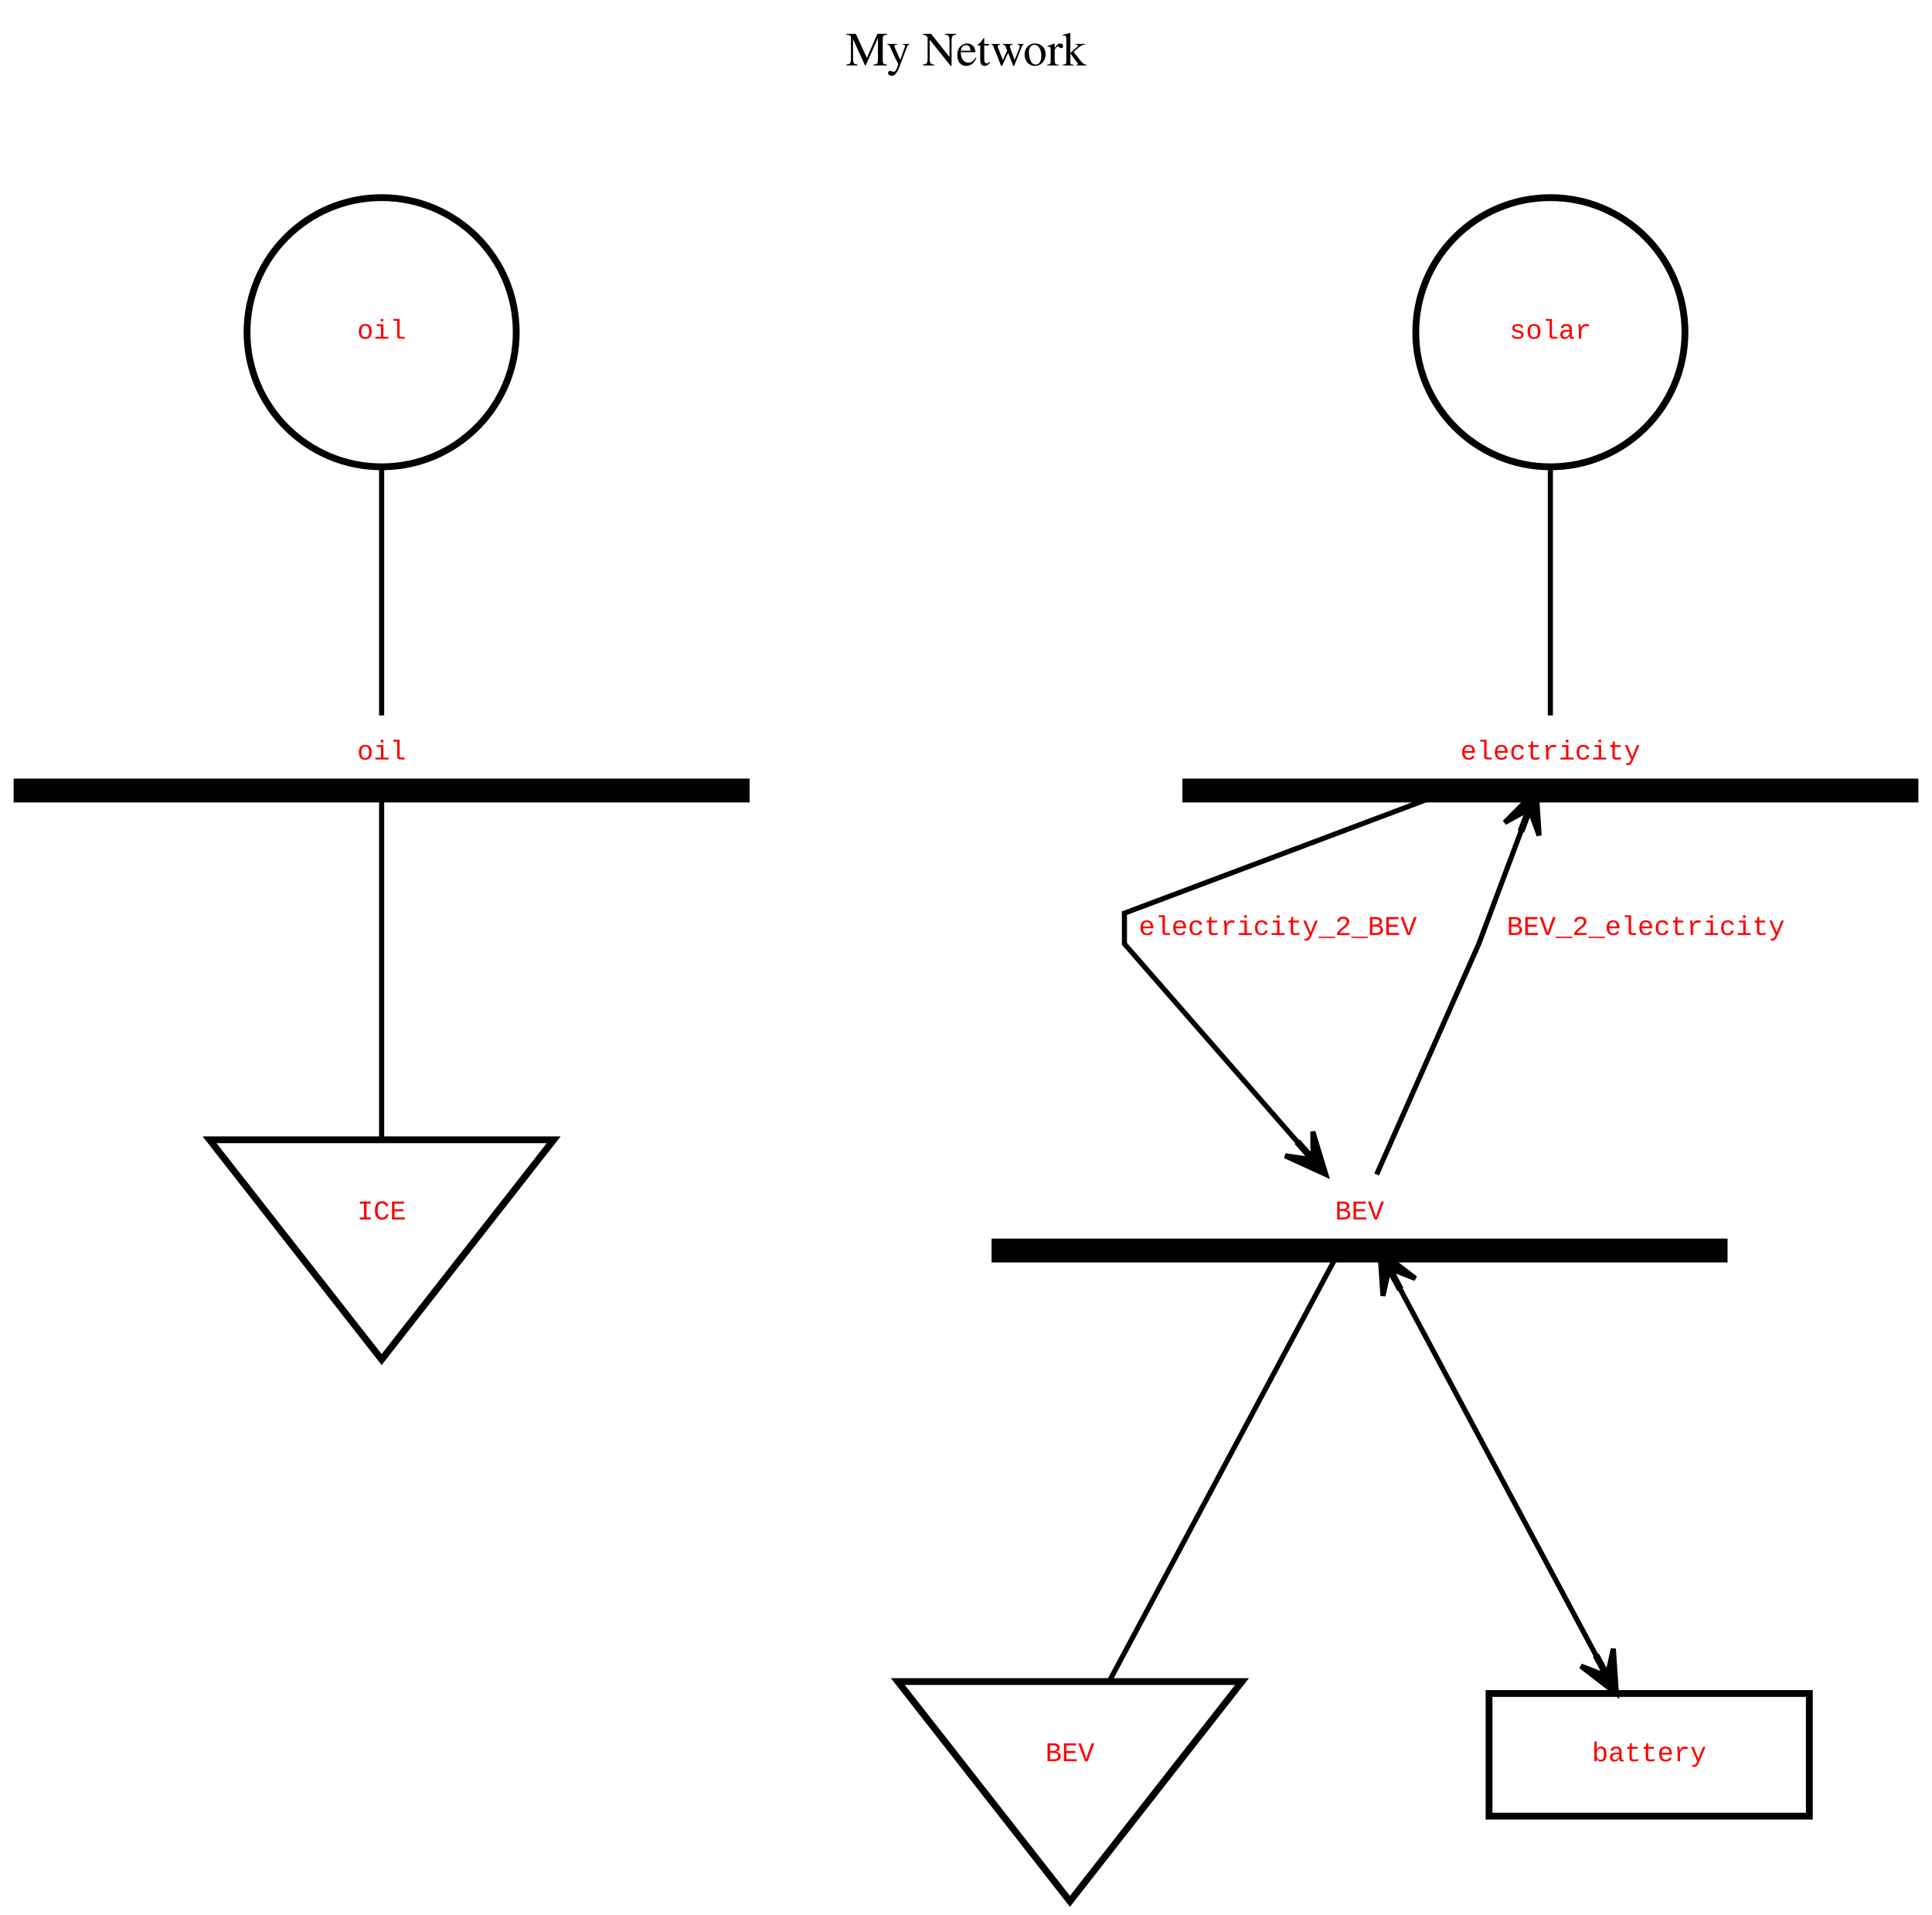
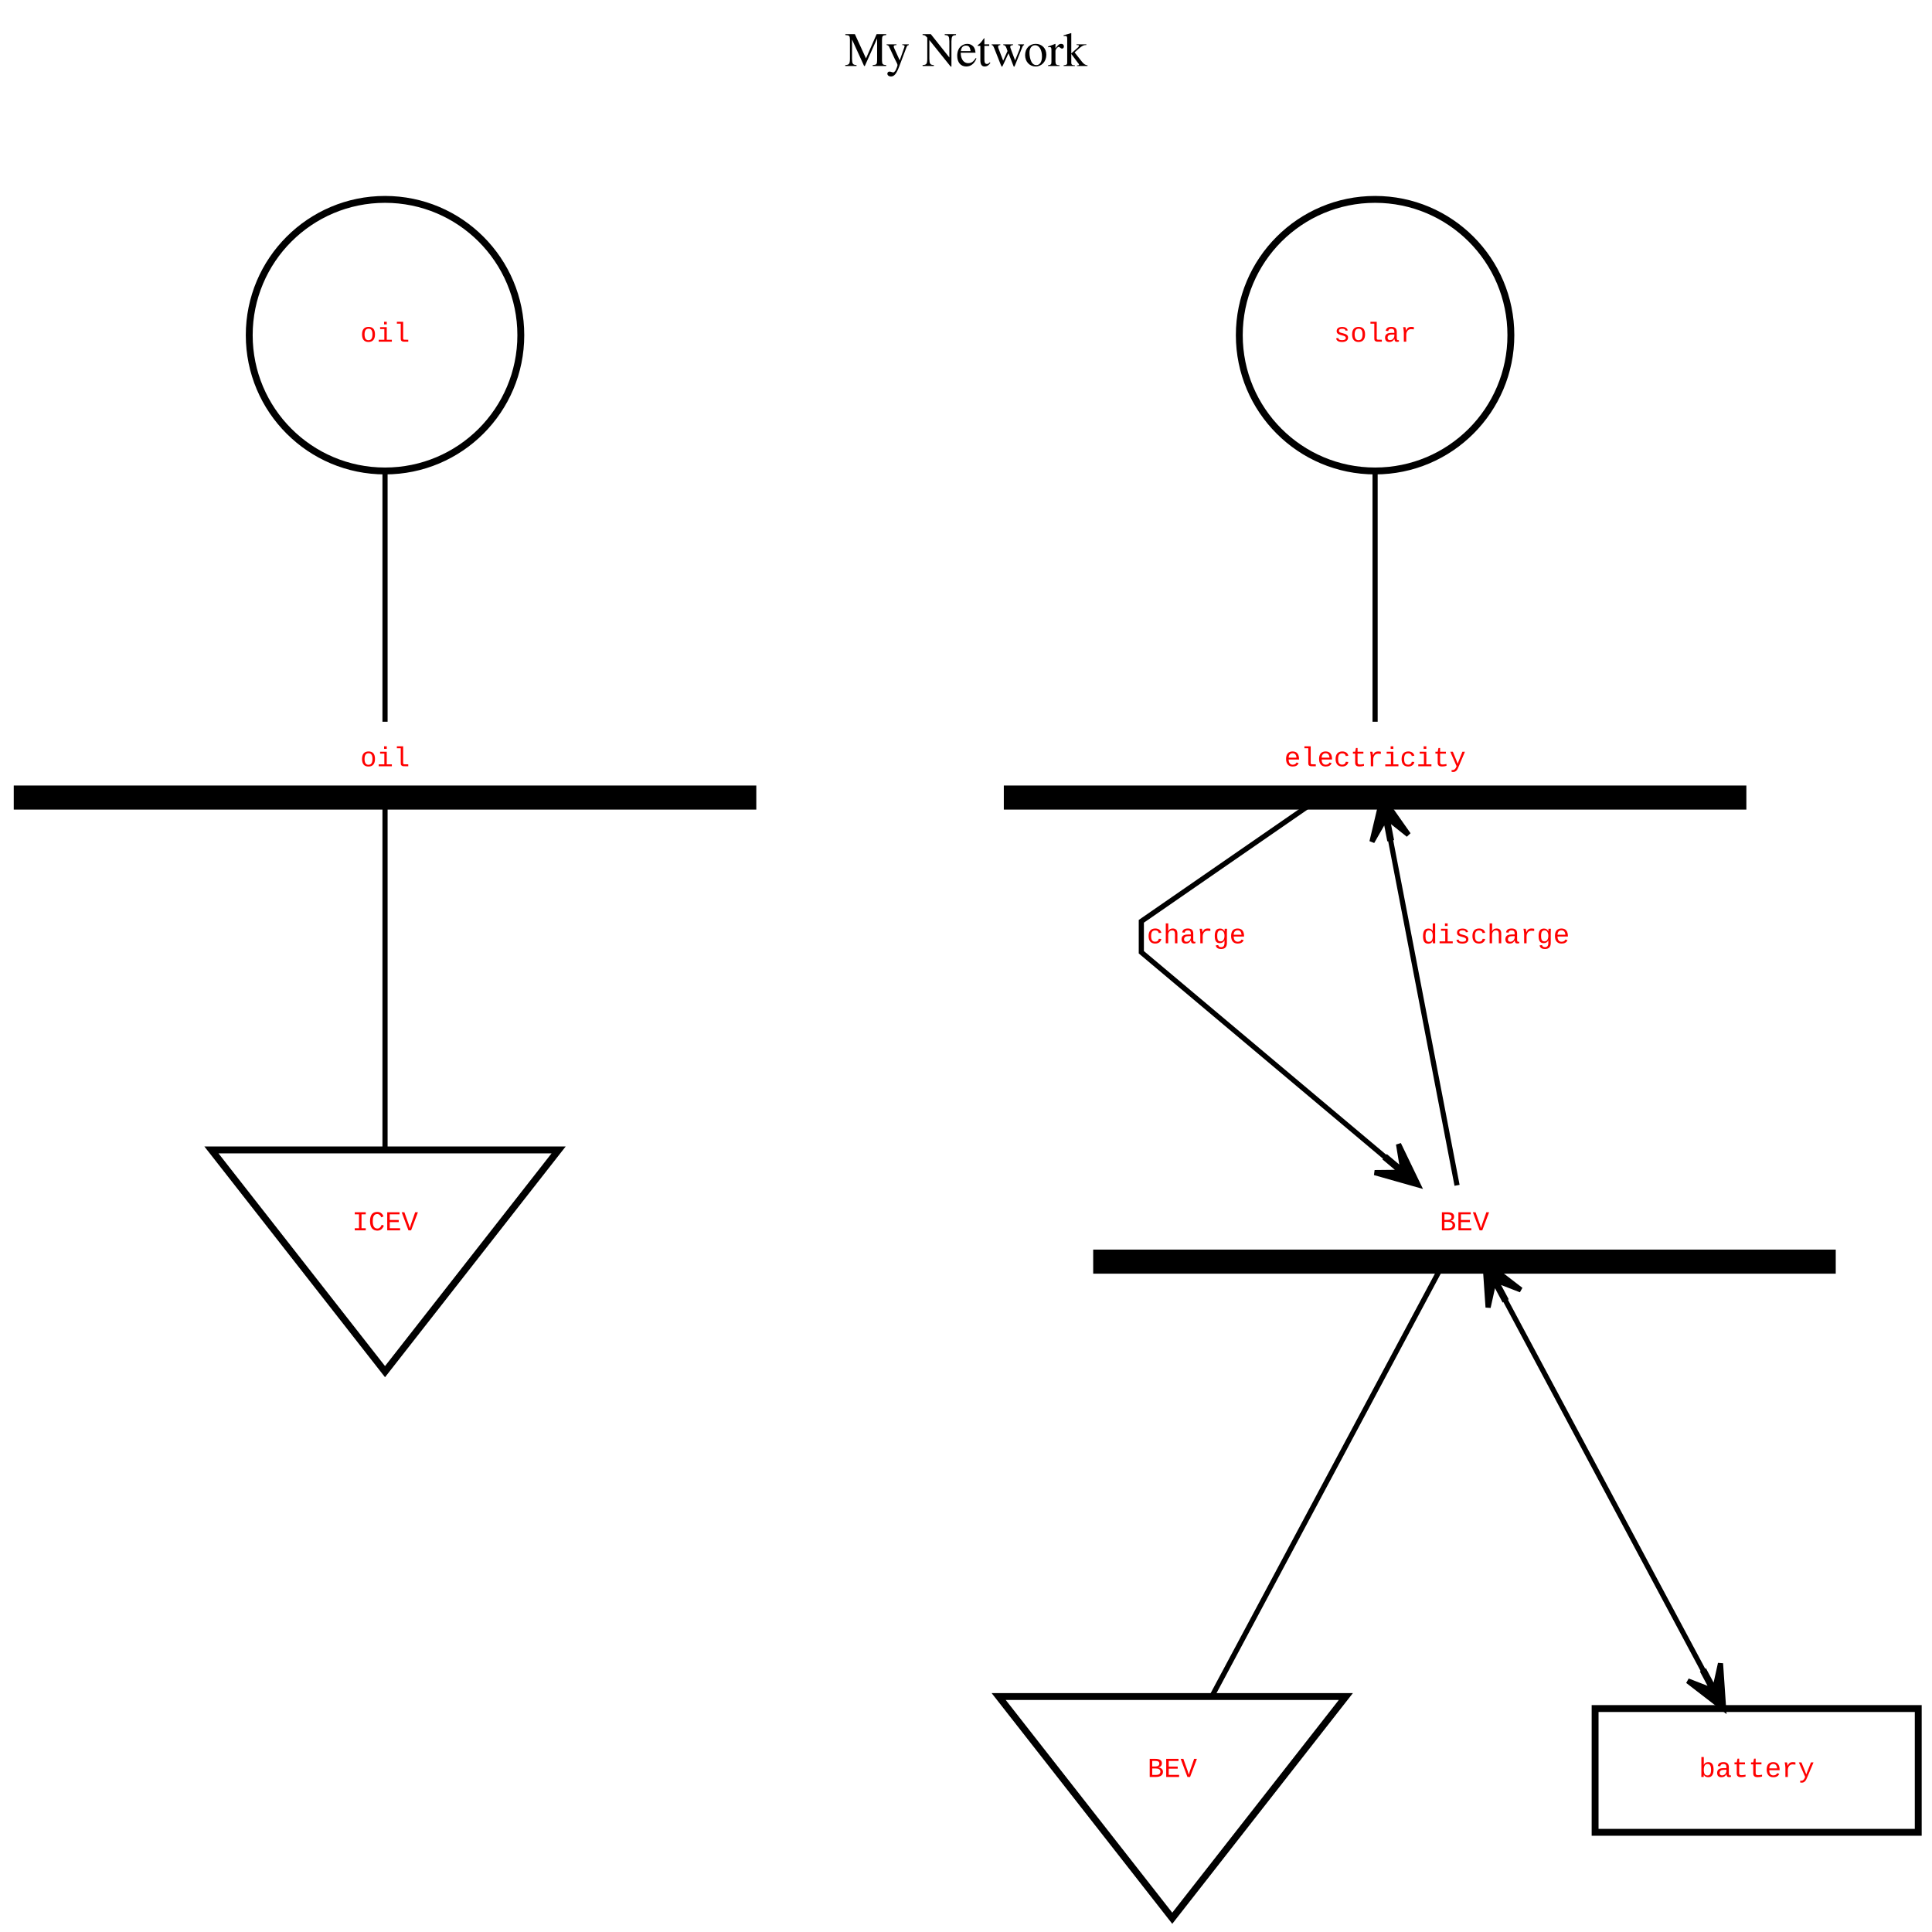
- <svg xmlns="http://www.w3.org/2000/svg" xmlns:xlink="http://www.w3.org/1999/xlink" width="567pt" height="562pt" viewBox="0.00 0.00 567.00 562.00">
+ <svg xmlns="http://www.w3.org/2000/svg" xmlns:xlink="http://www.w3.org/1999/xlink" width="562pt" height="562pt" viewBox="0.00 0.00 562.00 562.00">
  <g id="graph0" class="graph" transform="scale(1 1) rotate(0) translate(4 558)">
-     <text text-anchor="middle" x="279.5" y="-538.8" font-family="Times,serif" font-size="14.00" fill="#000000">My Network</text>
-     <text text-anchor="middle" x="279.5" y="-507.8" font-family="Times,serif" font-size="14.00" fill="#000000">           </text>
+     <text text-anchor="middle" x="277" y="-538.8" font-family="Times,serif" font-size="14.00" fill="#000000">My Network</text>
+     <text text-anchor="middle" x="277" y="-507.8" font-family="Times,serif" font-size="14.00" fill="#000000">           </text>
    <g id="node1" class="node">
      <g id="a_node1">
-         <a xlink:title="Generator: oil&#10;Bus: oil&#10;Carrier: oil&#10;Extendable nominal power: True&#10;Nominal power: 0.00 MW&#10;Power set: 0.00 MW&#10;Efficiency: 1.00&#10;Capital cost: 0.00 currency/MW&#10;Marginal cost: 6.00 currency/MWh&#10;Optimised nominal power: 6014.95 MW">
+         <a xlink:title="Generator: oil&#10;Bus: oil&#10;Carrier: oil&#10;Extendable nominal power: True&#10;Nominal power: 0.00 MW&#10;Power set: 0.00 MW&#10;Efficiency: 1.00&#10;Capital cost: 0.00 currency/MW&#10;Marginal cost: 50.00 currency/MWh&#10;Optimised nominal power: 0.00 MW">
          <ellipse fill="none" stroke="#000000" stroke-width="2" cx="108" cy="-460.5" rx="39.5" ry="39.5" />
          <text text-anchor="middle" x="108" y="-458.6" font-family="Courier New" font-size="8.00" fill="#ff0000">oil</text>
        </a>
      </g>
    </g>
    <g id="node2" class="node">
      <g id="a_node2">
        <a xlink:title="Bus: oil&#10;Carrier: oil&#10;Unit: &#10;Generators: 1&#10;Loads: 1&#10;Stores: 0&#10;Incoming links: 0&#10;Outgoing links: 0">
          <polygon fill="none" stroke="transparent" stroke-width="7" points="216,-348 0,-348 0,-326 216,-326 216,-348" />
          <polyline fill="none" stroke="#000000" stroke-width="7" points="0,-326 216,-326 " />
          <text text-anchor="middle" x="108" y="-335.1" font-family="Courier New" font-size="8.00" fill="#ff0000">oil</text>
        </a>
      </g>
    </g>
    <g id="edge1" class="edge">
      <path fill="none" stroke="#000000" stroke-width="1.5" d="M108,-420.744C108,-395.359 108,-364.27 108,-348.048" />
    </g>
    <g id="node5" class="node">
      <g id="a_node5">
-         <a xlink:title="Load: ICE&#10;Bus: oil&#10;Carrier: &#10;Power set: [408.16, 390.80, 459.75, ...] MW">
+         <a xlink:title="Load: ICEV&#10;Bus: oil&#10;Carrier: &#10;Power set: [408.16, 390.80, 459.75, ...] MW">
          <polygon fill="none" stroke="#000000" stroke-width="2" points="108,-159 158.5,-223.5 57.5,-223.5 108,-159" />
-           <text text-anchor="middle" x="108" y="-200.1" font-family="Courier New" font-size="8.00" fill="#ff0000">ICE</text>
+           <text text-anchor="middle" x="108" y="-200.1" font-family="Courier New" font-size="8.00" fill="#ff0000">ICEV</text>
        </a>
      </g>
    </g>
    <g id="edge3" class="edge">
      <path fill="none" stroke="#000000" stroke-width="1.5" d="M108,-325.952C108,-303.66 108,-252.939 108,-223.758" />
    </g>
    <g id="node3" class="node">
      <g id="a_node3">
-         <a xlink:title="Generator: solar&#10;Bus: electricity&#10;Carrier: &#10;Extendable nominal power: True&#10;Nominal power: 0.00 MW&#10;Power set: 0.00 MW&#10;Efficiency: 1.00&#10;Capital cost: 47097.40 currency/MW&#10;Marginal cost: 0.01 currency/MWh&#10;Optimised nominal power: 111.75 MW">
-           <ellipse fill="none" stroke="#000000" stroke-width="2" cx="451" cy="-460.5" rx="39.5" ry="39.5" />
-           <text text-anchor="middle" x="451" y="-458.6" font-family="Courier New" font-size="8.00" fill="#ff0000">solar</text>
+         <a xlink:title="Generator: solar&#10;Bus: electricity&#10;Carrier: &#10;Extendable nominal power: True&#10;Nominal power: 0.00 MW&#10;Power set: 0.00 MW&#10;Efficiency: 1.00&#10;Capital cost: 56383.09 currency/MW&#10;Marginal cost: 0.01 currency/MWh&#10;Optimised nominal power: 0.00 MW">
+           <ellipse fill="none" stroke="#000000" stroke-width="2" cx="396" cy="-460.5" rx="39.5" ry="39.5" />
+           <text text-anchor="middle" x="396" y="-458.6" font-family="Courier New" font-size="8.00" fill="#ff0000">solar</text>
        </a>
      </g>
    </g>
    <g id="node4" class="node">
      <g id="a_node4">
        <a xlink:title="Bus: electricity&#10;Carrier: AC&#10;Unit: &#10;Generators: 1&#10;Loads: 0&#10;Stores: 0&#10;Incoming links: 1&#10;Outgoing links: 1">
-           <polygon fill="none" stroke="transparent" stroke-width="7" points="559,-348 343,-348 343,-326 559,-326 559,-348" />
-           <polyline fill="none" stroke="#000000" stroke-width="7" points="343,-326 559,-326 " />
-           <text text-anchor="middle" x="451" y="-335.1" font-family="Courier New" font-size="8.00" fill="#ff0000">electricity</text>
+           <polygon fill="none" stroke="transparent" stroke-width="7" points="504,-348 288,-348 288,-326 504,-326 504,-348" />
+           <polyline fill="none" stroke="#000000" stroke-width="7" points="288,-326 504,-326 " />
+           <text text-anchor="middle" x="396" y="-335.1" font-family="Courier New" font-size="8.00" fill="#ff0000">electricity</text>
        </a>
      </g>
    </g>
    <g id="edge2" class="edge">
-       <path fill="none" stroke="#000000" stroke-width="1.5" d="M451,-420.744C451,-395.359 451,-364.27 451,-348.048" />
+       <path fill="none" stroke="#000000" stroke-width="1.5" d="M396,-420.744C396,-395.359 396,-364.27 396,-348.048" />
    </g>
    <g id="node7" class="node">
      <g id="a_node7">
        <a xlink:title="Bus: BEV&#10;Carrier: AC&#10;Unit: &#10;Generators: 0&#10;Loads: 1&#10;Stores: 1&#10;Incoming links: 1&#10;Outgoing links: 1">
-           <polygon fill="none" stroke="transparent" stroke-width="7" points="503,-213 287,-213 287,-191 503,-191 503,-213" />
-           <polyline fill="none" stroke="#000000" stroke-width="7" points="287,-191 503,-191 " />
-           <text text-anchor="middle" x="395" y="-200.1" font-family="Courier New" font-size="8.00" fill="#ff0000">BEV</text>
+           <polygon fill="none" stroke="transparent" stroke-width="7" points="530,-213 314,-213 314,-191 530,-191 530,-213" />
+           <polyline fill="none" stroke="#000000" stroke-width="7" points="314,-191 530,-191 " />
+           <text text-anchor="middle" x="422" y="-200.1" font-family="Courier New" font-size="8.00" fill="#ff0000">BEV</text>
        </a>
      </g>
    </g>
    <g id="edge6" class="edge">
      <g id="a_edge6">
-         <a xlink:title="Link: electricity_2_BEV&#10;From: electricity (bus0)&#10;To: BEV (bus1)&#10;Carrier: AC&#10;Extendable nominal power: False&#10;Nominal power: 1577.45 MW&#10;Efficiency: 0.90&#10;Capital cost: 0.00 currency/MW&#10;Marginal cost: 0.00 currency/MWh&#10;Optimised nominal power: 1577.45 MW">
-           <path fill="none" stroke="#000000" stroke-width="1.5" d="M421.693,-325.981C384.747,-312.089 326,-290 326,-290 326,-290 326,-281 326,-281 326,-281 356.652,-245.906 377.096,-222.499" />
-           <polygon fill="#000000" stroke="#000000" stroke-width="1.5" points="385.114,-213.319 381.287,-225.909 381.355,-218.002 377.408,-222.521 377.22,-222.357 377.032,-222.192 380.979,-217.673 373.153,-218.804 385.114,-213.319 385.114,-213.319" />
+         <a xlink:title="Link: charge&#10;From: electricity (bus0)&#10;To: BEV (bus1)&#10;Carrier: &#10;Extendable nominal power: False&#10;Nominal power: 1577.45 MW&#10;Efficiency: 0.90&#10;Capital cost: 0.00 currency/MW&#10;Marginal cost: 0.00 currency/MWh&#10;Optimised nominal power: 0.00 MW">
+           <path fill="none" stroke="#000000" stroke-width="1.5" d="M379.885,-325.862C359.776,-311.963 328,-290 328,-290 328,-290 328,-281 328,-281 328,-281 371.262,-244.642 399.088,-221.256" />
+           <polygon fill="#000000" stroke="#000000" stroke-width="1.5" points="408.532,-213.319 402.82,-225.173 404.1,-217.37 399.506,-221.231 399.346,-221.039 399.185,-220.848 403.778,-216.988 395.871,-216.905 408.532,-213.319 408.532,-213.319" />
        </a>
      </g>
-       <text text-anchor="middle" x="371" y="-283.6" font-family="Courier New" font-size="8.00" fill="#ff0000">electricity_2_BEV</text>
+       <text text-anchor="middle" x="344" y="-283.6" font-family="Courier New" font-size="8.00" fill="#ff0000">charge</text>
    </g>
    <g id="node6" class="node">
      <g id="a_node6">
        <a xlink:title="Load: BEV&#10;Bus: BEV&#10;Carrier: &#10;Power set: [13.61, 13.03, 15.33, ...] MW">
-           <polygon fill="none" stroke="#000000" stroke-width="2" points="310,0 360.5,-64.5 259.5,-64.5 310,0" />
-           <text text-anchor="middle" x="310" y="-41.1" font-family="Courier New" font-size="8.00" fill="#ff0000">BEV</text>
+           <polygon fill="none" stroke="#000000" stroke-width="2" points="337,0 387.5,-64.5 286.5,-64.5 337,0" />
+           <text text-anchor="middle" x="337" y="-41.1" font-family="Courier New" font-size="8.00" fill="#ff0000">BEV</text>
        </a>
      </g>
    </g>
    <g id="edge7" class="edge">
      <g id="a_edge7">
-         <a xlink:title="Link: BEV_2_electricity&#10;From: BEV (bus0)&#10;To: electricity (bus1)&#10;Carrier: AC&#10;Extendable nominal power: False&#10;Nominal power: 1577.45 MW&#10;Efficiency: 0.90&#10;Capital cost: 0.00 currency/MW&#10;Marginal cost: 0.00 currency/MWh&#10;Optimised nominal power: 1577.45 MW">
-           <path fill="none" stroke="#000000" stroke-width="1.5" d="M400.015,-213.319C409.692,-235.163 430,-281 430,-281 430,-281 436.681,-298.817 442.507,-314.351" />
-           <polygon fill="#000000" stroke="#000000" stroke-width="1.5" points="446.851,-325.936 437.581,-316.596 444.51,-320.406 442.403,-314.788 442.637,-314.7 442.872,-314.613 444.978,-320.23 447.694,-312.804 446.851,-325.936 446.851,-325.936" />
+         <a xlink:title="Link: discharge&#10;From: BEV (bus0)&#10;To: electricity (bus1)&#10;Carrier: &#10;Extendable nominal power: False&#10;Nominal power: 1577.45 MW&#10;Efficiency: 0.90&#10;Capital cost: 0.00 currency/MW&#10;Marginal cost: 0.00 currency/MWh&#10;Optimised nominal power: 0.00 MW">
+           <path fill="none" stroke="#000000" stroke-width="1.5" d="M419.843,-213.2C415.591,-235.28 406.05,-284.819 400.411,-314.097" />
+           <polygon fill="#000000" stroke="#000000" stroke-width="1.5" points="398.128,-325.952 395.095,-313.148 399.017,-320.013 400.152,-314.122 400.397,-314.169 400.643,-314.216 399.508,-320.108 405.7,-315.19 398.128,-325.952 398.128,-325.952" />
        </a>
      </g>
-       <text text-anchor="middle" x="479" y="-283.6" font-family="Courier New" font-size="8.00" fill="#ff0000">BEV_2_electricity</text>
+       <text text-anchor="middle" x="431" y="-283.6" font-family="Courier New" font-size="8.00" fill="#ff0000">discharge</text>
    </g>
    <g id="edge4" class="edge">
-       <path fill="none" stroke="#000000" stroke-width="1.5" d="M389.023,-190.819C375.041,-164.665 339.999,-99.116 321.637,-64.768" />
+       <path fill="none" stroke="#000000" stroke-width="1.5" d="M416.023,-190.819C402.041,-164.665 366.999,-99.116 348.637,-64.768" />
    </g>
    <g id="node8" class="node">
      <g id="a_node8">
-         <a xlink:title="Store: battery&#10;Bus: BEV&#10;Carrier: AC&#10;Extendable nominal energy: False&#10;Nominal energy: 3585.12 MWh&#10;Power set: 0.00 MW&#10;Cyclic energy: True&#10;Capital cost: 0.00 currency/MW&#10;Marginal cost: 0.00 currency/MWh&#10;Optimised nominal energy: 3585.12 MWh">
-           <polygon fill="none" stroke="#000000" stroke-width="2" points="527,-61 433,-61 433,-25 527,-25 527,-61" />
-           <text text-anchor="middle" x="480" y="-41.1" font-family="Courier New" font-size="8.00" fill="#ff0000">battery</text>
+         <a xlink:title="Store: battery&#10;Bus: BEV&#10;Carrier: &#10;Extendable nominal energy: False&#10;Nominal energy: 3585.12 MWh&#10;Power set: 0.00 MW&#10;Cyclic energy: True&#10;Capital cost: 0.00 currency/MW&#10;Marginal cost: 0.00 currency/MWh&#10;Optimised nominal energy: 0.00 MWh">
+           <polygon fill="none" stroke="#000000" stroke-width="2" points="554,-61 460,-61 460,-25 554,-25 554,-61" />
+           <text text-anchor="middle" x="507" y="-41.1" font-family="Courier New" font-size="8.00" fill="#ff0000">battery</text>
        </a>
      </g>
    </g>
    <g id="edge5" class="edge">
-       <path fill="none" stroke="#000000" stroke-width="1.5" d="M406.72,-180.076C421.811,-151.847 448.069,-102.729 464.714,-71.593" />
-       <polygon fill="#000000" stroke="#000000" stroke-width="1.5" points="400.977,-190.819 401.872,-177.691 403.585,-185.41 406.414,-180.119 406.635,-180.237 406.855,-180.355 404.026,-185.646 411.397,-182.783 400.977,-190.819 400.977,-190.819" />
-       <polygon fill="#000000" stroke="#000000" stroke-width="1.5" points="470.373,-61.007 469.478,-74.136 467.765,-66.416 464.936,-71.708 464.716,-71.59 464.495,-71.472 467.324,-66.181 459.954,-69.044 470.373,-61.007 470.373,-61.007" />
+       <path fill="none" stroke="#000000" stroke-width="1.5" d="M433.72,-180.076C448.811,-151.847 475.069,-102.729 491.714,-71.593" />
+       <polygon fill="#000000" stroke="#000000" stroke-width="1.5" points="427.977,-190.819 428.872,-177.691 430.585,-185.41 433.414,-180.119 433.635,-180.237 433.855,-180.355 431.026,-185.646 438.397,-182.783 427.977,-190.819 427.977,-190.819" />
+       <polygon fill="#000000" stroke="#000000" stroke-width="1.5" points="497.373,-61.007 496.478,-74.136 494.765,-66.416 491.936,-71.708 491.716,-71.59 491.495,-71.472 494.324,-66.181 486.954,-69.044 497.373,-61.007 497.373,-61.007" />
    </g>
  </g>
</svg>
